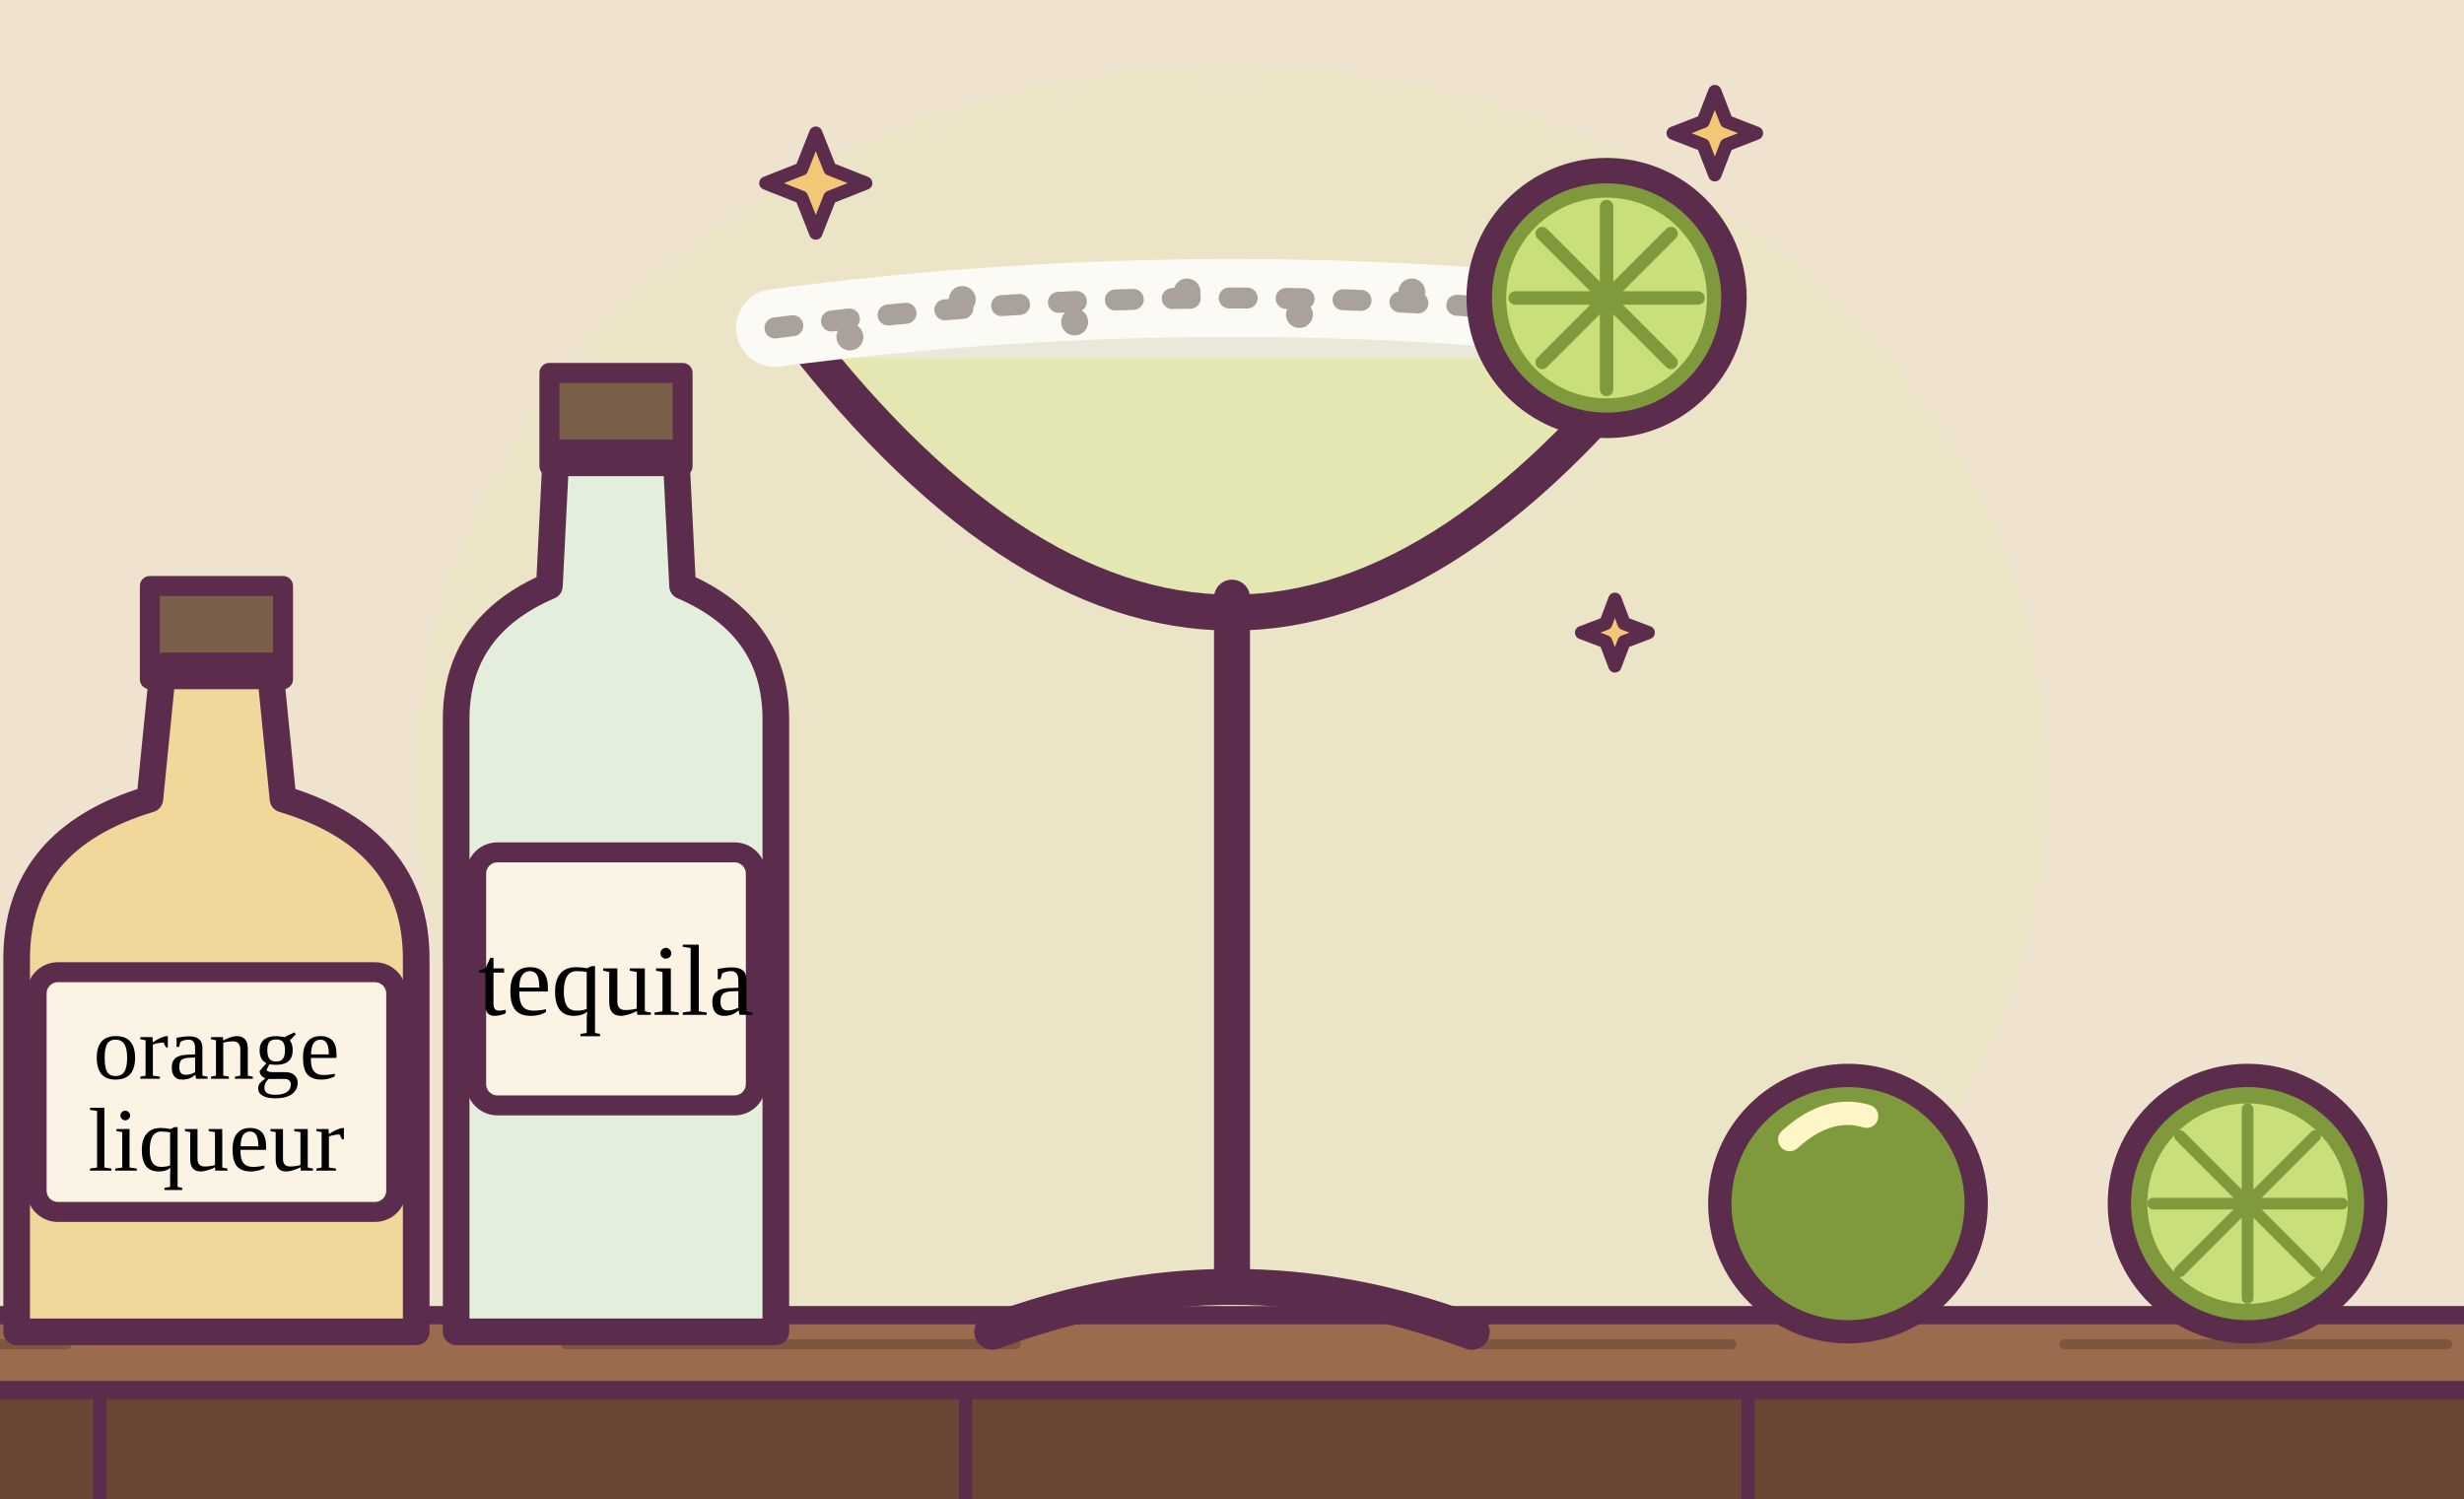
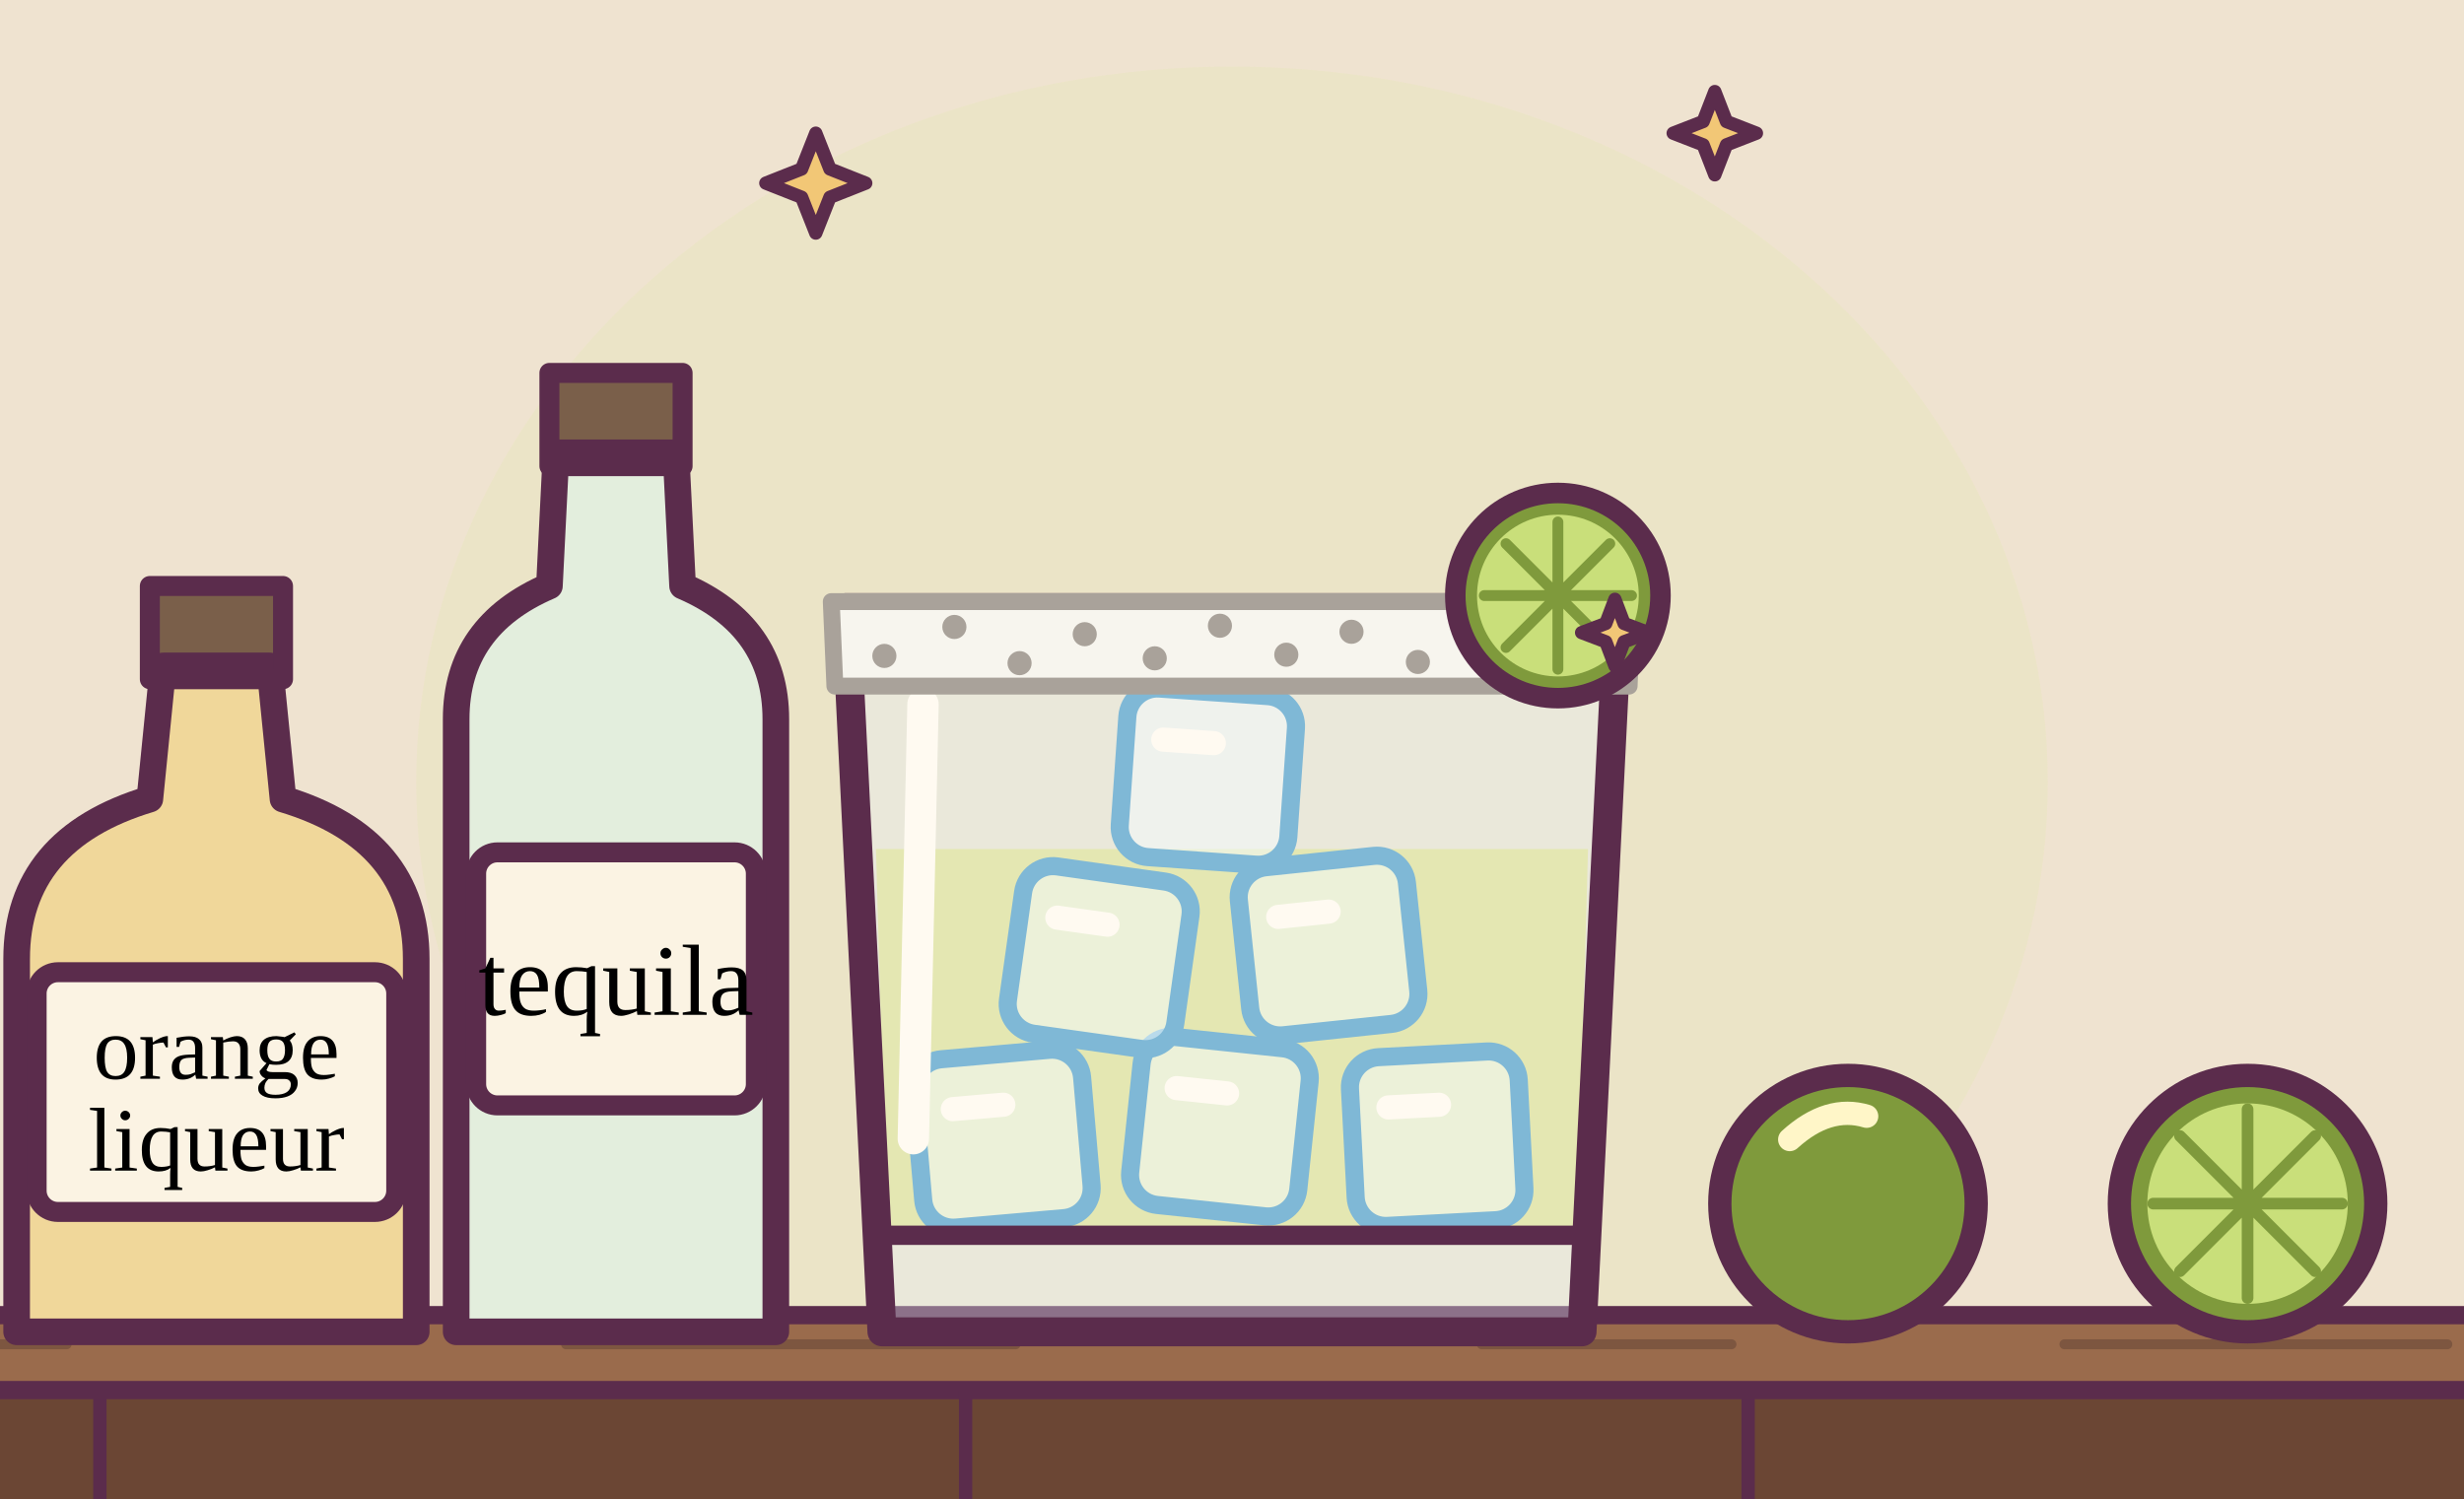
- <svg viewBox="0 0 296 180" role="img" aria-label="a Margarita in a coupe, garnished with a salted rim and a lime wheel, next to a bottle of orange liqueur, a bottle of tequila, a lime and half a lime">
+ <svg viewBox="0 0 296 180" role="img" aria-label="a Margarita in a rocks glass, garnished with a salted rim and a lime wheel, next to a bottle of orange liqueur, a bottle of tequila, a lime and half a lime">
  <g transform="translate(-52 -24)">
    <g filter="url(#wash)">
      <rect x="0" y="0" width="400" height="236" fill="#efe3d0" />
      <ellipse cx="200" cy="118" rx="98" ry="86" fill="#e4e7b2" opacity=".32" />
    </g>
    <rect x="0" y="182" width="400" height="54" fill="#6e4b39" />
    <g filter="url(#wash)">
      <rect x="0" y="182" width="400" height="9" fill="#9a6b4c" />
      <rect x="0" y="191" width="400" height="45" fill="#6b4634" />
    </g>
    <g filter="url(#crayon)" fill="none" stroke="#5b2c4c" stroke-width="2.2" stroke-linecap="round" stroke-linejoin="round">
      <path d="M0 182 H400 M0 191 H400" />
      <path d="M64 191 V236" stroke-width="1.6" />
      <path d="M168 191 V236" stroke-width="1.6" />
      <path d="M262 191 V236" stroke-width="1.6" />
      <path d="M352 191 V236" stroke-width="1.6" />
      <path d="M22 185.5 h38" stroke="#7d5640" stroke-width="1.2" />
      <path d="M120 185.5 h54" stroke="#7d5640" stroke-width="1.2" />
      <path d="M230 185.5 h30" stroke="#7d5640" stroke-width="1.2" />
      <path d="M300 185.5 h46" stroke="#7d5640" stroke-width="1.2" />
    </g>
    <g transform="translate(78 184)">
      <g transform="translate(0 0) scale(1.6)">
        <g filter="url(#wash)">
          <path d="M-15 0 L-15 -28 Q-15 -37 -5 -40 L-4 -50 L4 -50 L5 -40 Q15 -37 15 -28 L15 0Z" fill="#f0d79a" />
          <rect x="-13.5" y="-27" width="27" height="18" rx="1.6" fill="#fbf3e3" />
          <path d="M-5 -56 h10 v7 h-10Z" fill="#7a5f4a" />
        </g>
        <g filter="url(#crayon)" fill="none" stroke="#5b2c4c" stroke-width="2.6" stroke-linecap="round" stroke-linejoin="round">
          <path d="M-15 0 L-15 -28 Q-15 -37 -5 -40 L-4 -50 L4 -50 L5 -40 Q15 -37 15 -28 L15 0Z" stroke-width="2" />
          <rect x="-13.5" y="-27" width="27" height="18" rx="1.6" stroke-width="1.5" />
          <path d="M-5 -56 h10 v7 h-10Z" stroke-width="1.5" />
        </g>
        <text class="letter" x="0" y="-19.0" font-size="6.8" text-anchor="middle">orange</text>
        <text class="letter" x="0" y="-12.1" font-size="6.8" text-anchor="middle">liqueur</text>
      </g>
    </g>
    <g transform="translate(126 184)">
      <g transform="translate(0 0) scale(1.6)">
        <g filter="url(#wash)">
          <path d="M-12 0 L-12 -46 Q-12 -53 -5 -56 L-4.5 -66 L4.5 -66 L5 -56 Q12 -53 12 -46 L12 0Z" fill="#e3eedd" />
          <rect x="-10.5" y="-36" width="21" height="19" rx="1.6" fill="#fbf3e3" />
          <path d="M-5 -72 h10 v7 h-10Z" fill="#7a5f4a" />
        </g>
        <g filter="url(#crayon)" fill="none" stroke="#5b2c4c" stroke-width="2.6" stroke-linecap="round" stroke-linejoin="round">
          <path d="M-12 0 L-12 -46 Q-12 -53 -5 -56 L-4.5 -66 L4.5 -66 L5 -56 Q12 -53 12 -46 L12 0Z" stroke-width="2" />
          <rect x="-10.5" y="-36" width="21" height="19" rx="1.6" stroke-width="1.5" />
          <path d="M-5 -72 h10 v7 h-10Z" stroke-width="1.5" />
        </g>
        <text class="letter" x="0" y="-23.8" font-size="7.6" text-anchor="middle" textLength="18" lengthAdjust="spacingAndGlyphs">tequila</text>
      </g>
    </g>
    <g transform="translate(274 184)">
      <g transform="translate(0 0) scale(1.4)">
        <g filter="url(#wash)">
          <ellipse cx="0" cy="-11" rx="11" ry="11" fill="#7f9a3c" />
        </g>
        <g filter="url(#crayon)" fill="none" stroke="#5b2c4c" stroke-width="2.6" stroke-linecap="round" stroke-linejoin="round">
          <ellipse cx="0" cy="-11" rx="11" ry="11" stroke-width="2" />
          <path d="M-5 -16.5 q3.3 -3 6.6 -2" stroke="#fff6c8" stroke-width="2" />
        </g>
      </g>
    </g>
    <g transform="translate(322 184)">
      <g transform="translate(0 0) scale(1.4)">
        <g filter="url(#wash)">
          <circle cx="0" cy="-11" r="11" fill="#7f9a3c" />
          <circle cx="0" cy="-11" r="8.6" fill="#c9df7a" />
        </g>
        <g filter="url(#crayon)" fill="none" stroke="#5b2c4c" stroke-width="2.6" stroke-linecap="round" stroke-linejoin="round">
          <circle cx="0" cy="-11" r="11" stroke-width="2" />
          <path d="M0 -11 L8.1 -11 M0 -11 L5.8 -5.2 M0 -11 L0 -2.9 M0 -11 L-5.8 -5.2 M0 -11 L-8.1 -11 M0 -11 L-5.8 -16.8 M0 -11 L-0 -19.1 M0 -11 L5.8 -16.8" stroke="#7f9a3c" stroke-width="1" />
        </g>
      </g>
    </g>
-     <g transform="translate(200 184) scale(1.8)">
+     <g transform="translate(200 184) scale(1.45)">
      <g filter="url(#wash)">
-         <path d="M-30 -68 Q0 -28 30 -68Z" fill="#e7f1fb" opacity=".35" />
+         <path d="M-32 -60 L32 -60 L29 0 L-29 0Z" fill="#e7f1fb" opacity=".35" />
      </g>
      <clipPath id="margarita-hero">
-         <path d="M-28 -66 Q0 -32 28 -66Z" />
+         <path d="M-30 -58 L30 -58 L28.6 -8 L-28.6 -8Z" />
      </clipPath>
      <g clip-path="url(#margarita-hero)">
        <g filter="url(#wash)">
-           <rect x="-40" y="-65" width="80" height="18" fill="#e4e7b2" />
+           <rect x="-40" y="-40" width="80" height="34" fill="#e4e7b2" />
+         </g>
+         <g>
+           <g transform="rotate(-5 -19 -16)">
+             <g filter="url(#wash)">
+               <rect x="-26" y="-23" width="14" height="14" rx="2.5" fill="#f4fbff" opacity=".5" />
+             </g>
+             <g filter="url(#crayon)" fill="none" stroke="#5b2c4c" stroke-width="2.6" stroke-linecap="round" stroke-linejoin="round">
+               <rect x="-26" y="-23" width="14" height="14" rx="2.5" stroke="#7fb8d6" stroke-width="1.5" />
+               <path d="M-22.9 -18.8 h4.2" stroke="#fffaf1" stroke-width="2" />
+             </g>
+           </g>
+         </g>
+         <g>
+           <g transform="rotate(6 -1 -17)">
+             <g filter="url(#wash)">
+               <rect x="-8" y="-24" width="14" height="14" rx="2.5" fill="#f4fbff" opacity=".5" />
+             </g>
+             <g filter="url(#crayon)" fill="none" stroke="#5b2c4c" stroke-width="2.6" stroke-linecap="round" stroke-linejoin="round">
+               <rect x="-8" y="-24" width="14" height="14" rx="2.5" stroke="#7fb8d6" stroke-width="1.5" />
+               <path d="M-4.9 -19.8 h4.2" stroke="#fffaf1" stroke-width="2" />
+             </g>
+           </g>
+         </g>
+         <g>
+           <g transform="rotate(-3 17 -16)">
+             <g filter="url(#wash)">
+               <rect x="10" y="-23" width="14" height="14" rx="2.5" fill="#f4fbff" opacity=".5" />
+             </g>
+             <g filter="url(#crayon)" fill="none" stroke="#5b2c4c" stroke-width="2.6" stroke-linecap="round" stroke-linejoin="round">
+               <rect x="10" y="-23" width="14" height="14" rx="2.5" stroke="#7fb8d6" stroke-width="1.5" />
+               <path d="M13.1 -18.8 h4.2" stroke="#fffaf1" stroke-width="2" />
+             </g>
+           </g>
+         </g>
+         <g>
+           <g transform="rotate(8 -11 -31)">
+             <g filter="url(#wash)">
+               <rect x="-18" y="-38" width="14" height="14" rx="2.5" fill="#f4fbff" opacity=".5" />
+             </g>
+             <g filter="url(#crayon)" fill="none" stroke="#5b2c4c" stroke-width="2.6" stroke-linecap="round" stroke-linejoin="round">
+               <rect x="-18" y="-38" width="14" height="14" rx="2.5" stroke="#7fb8d6" stroke-width="1.5" />
+               <path d="M-14.9 -33.8 h4.2" stroke="#fffaf1" stroke-width="2" />
+             </g>
+           </g>
+         </g>
+         <g>
+           <g transform="rotate(-6 8 -32)">
+             <g filter="url(#wash)">
+               <rect x="1" y="-39" width="14" height="14" rx="2.5" fill="#f4fbff" opacity=".5" />
+             </g>
+             <g filter="url(#crayon)" fill="none" stroke="#5b2c4c" stroke-width="2.6" stroke-linecap="round" stroke-linejoin="round">
+               <rect x="1" y="-39" width="14" height="14" rx="2.5" stroke="#7fb8d6" stroke-width="1.5" />
+               <path d="M4.1 -34.8 h4.2" stroke="#fffaf1" stroke-width="2" />
+             </g>
+           </g>
+         </g>
+         <g>
+           <g transform="rotate(4 -2 -46)">
+             <g filter="url(#wash)">
+               <rect x="-9" y="-53" width="14" height="14" rx="2.5" fill="#f4fbff" opacity=".5" />
+             </g>
+             <g filter="url(#crayon)" fill="none" stroke="#5b2c4c" stroke-width="2.6" stroke-linecap="round" stroke-linejoin="round">
+               <rect x="-9" y="-53" width="14" height="14" rx="2.5" stroke="#7fb8d6" stroke-width="1.5" />
+               <path d="M-5.9 -48.8 h4.2" stroke="#fffaf1" stroke-width="2" />
+             </g>
+           </g>
        </g>
      </g>
      <g filter="url(#crayon)" fill="none" stroke="#5b2c4c" stroke-width="2.6" stroke-linecap="round" stroke-linejoin="round">
-         <path d="M-30 -68 Q0 -28 30 -68" stroke-width="2.4" />
-         <path d="M-30 -68 Q0 -72 30 -68" stroke-width="1.6" />
-         <path d="M0 -49 V-4 M-16 0 Q0 -6 16 0" stroke-width="2.4" />
+         <path d="M-32 -60 L32 -60 L29 0 L-29 0Z" stroke-width="2.4" />
+         <path d="M-28.6 -8 H28.6" stroke-width="1.6" />
+         <path d="M-25.6 -52 L-26.4 -16" stroke="#fffaf1" stroke-width="2.6" />
      </g>
-       <g filter="url(#crayon)" fill="none" stroke="#fbfaf4" stroke-width="5.2" stroke-linecap="round" stroke-linejoin="round">
-         <path d="M-30.5 -67 Q0 -71 30.5 -67" />
+       <g filter="url(#wash)">
+         <path d="M-33.2 -60.5 L33.2 -60.5 L32.9 -53.5 L-32.9 -53.5Z" fill="#f7f5ee" />
      </g>
      <g filter="url(#crayon)" fill="none" stroke="#a9a29a" stroke-width="1.4" stroke-linecap="round" stroke-linejoin="round">
-         <path d="M-30.5 -67 Q0 -71 30.5 -67" stroke-dasharray="1.2 2.6" />
+         <path d="M-33.2 -60.5 L33.2 -60.5 L32.9 -53.5 L-32.9 -53.5Z" />
      </g>
-       <circle cx="-25.5" cy="-66.4" r=".9" fill="#a9a29a" />
-       <circle cx="-18" cy="-68.9" r=".9" fill="#a9a29a" />
-       <circle cx="-10.5" cy="-67.4" r=".9" fill="#a9a29a" />
-       <circle cx="-3" cy="-69.4" r=".9" fill="#a9a29a" />
-       <circle cx="4.5" cy="-67.9" r=".9" fill="#a9a29a" />
-       <circle cx="12" cy="-69.4" r=".9" fill="#a9a29a" />
-       <circle cx="18.6" cy="-66.9" r=".9" fill="#a9a29a" />
-       <circle cx="25.5" cy="-67.8" r=".9" fill="#a9a29a" />
-       <g transform="translate(25 -69)">
+       <circle cx="-28.8" cy="-56" r="1" fill="#a9a29a" />
+       <circle cx="-23" cy="-58.4" r="1" fill="#a9a29a" />
+       <circle cx="-17.6" cy="-55.4" r="1" fill="#a9a29a" />
+       <circle cx="-12.2" cy="-57.8" r="1" fill="#a9a29a" />
+       <circle cx="-6.4" cy="-55.8" r="1" fill="#a9a29a" />
+       <circle cx="-1" cy="-58.5" r="1" fill="#a9a29a" />
+       <circle cx="4.5" cy="-56.1" r="1" fill="#a9a29a" />
+       <circle cx="9.9" cy="-58" r="1" fill="#a9a29a" />
+       <circle cx="15.4" cy="-55.5" r="1" fill="#a9a29a" />
+       <circle cx="20.8" cy="-57.6" r="1" fill="#a9a29a" />
+       <circle cx="26.2" cy="-55.9" r="1" fill="#a9a29a" />
+       <circle cx="30.4" cy="-58.2" r="1" fill="#a9a29a" />
+       <g transform="translate(27 -61)">
        <g filter="url(#wash)">
          <circle r="8.5" fill="#7f9a3c" />
          <circle r="6.7" fill="#c9df7a" />
        </g>
        <g filter="url(#crayon)" fill="none" stroke="#5b2c4c" stroke-width="2.6" stroke-linecap="round" stroke-linejoin="round">
          <circle r="8.5" stroke-width="1.7" />
          <path d="M0 0 L6.1 0 M0 0 L4.3 4.3 M0 0 L0 6.1 M0 0 L-4.3 4.3 M0 0 L-6.1 0 M0 0 L-4.3 -4.3 M0 0 L-0 -6.1 M0 0 L4.3 -4.3" stroke="#7f9a3c" stroke-width=".9" />
        </g>
      </g>
    </g>
    <g class="twinkle" style="transform-origin:150px 46px">
      <path d="M150 40 L151.7 44.3 L156 46 L151.7 47.7 L150 52 L148.3 47.7 L144 46 L148.3 44.3Z" fill="#f2c776" stroke="#5b2c4c" stroke-width="1.6" stroke-linejoin="round" />
    </g>
    <g class="twinkle d2" style="transform-origin:258px 40px">
      <path d="M258 35 L259.4 38.6 L263 40 L259.4 41.4 L258 45 L256.6 41.4 L253 40 L256.6 38.6Z" fill="#f2c776" stroke="#5b2c4c" stroke-width="1.6" stroke-linejoin="round" />
    </g>
    <g class="twinkle d3" style="transform-origin:246px 100px">
      <path d="M246 96 L247.1 98.9 L250 100 L247.1 101.1 L246 104 L244.9 101.1 L242 100 L244.9 98.9Z" fill="#f2c776" stroke="#5b2c4c" stroke-width="1.6" stroke-linejoin="round" />
    </g>
  </g>
</svg>
